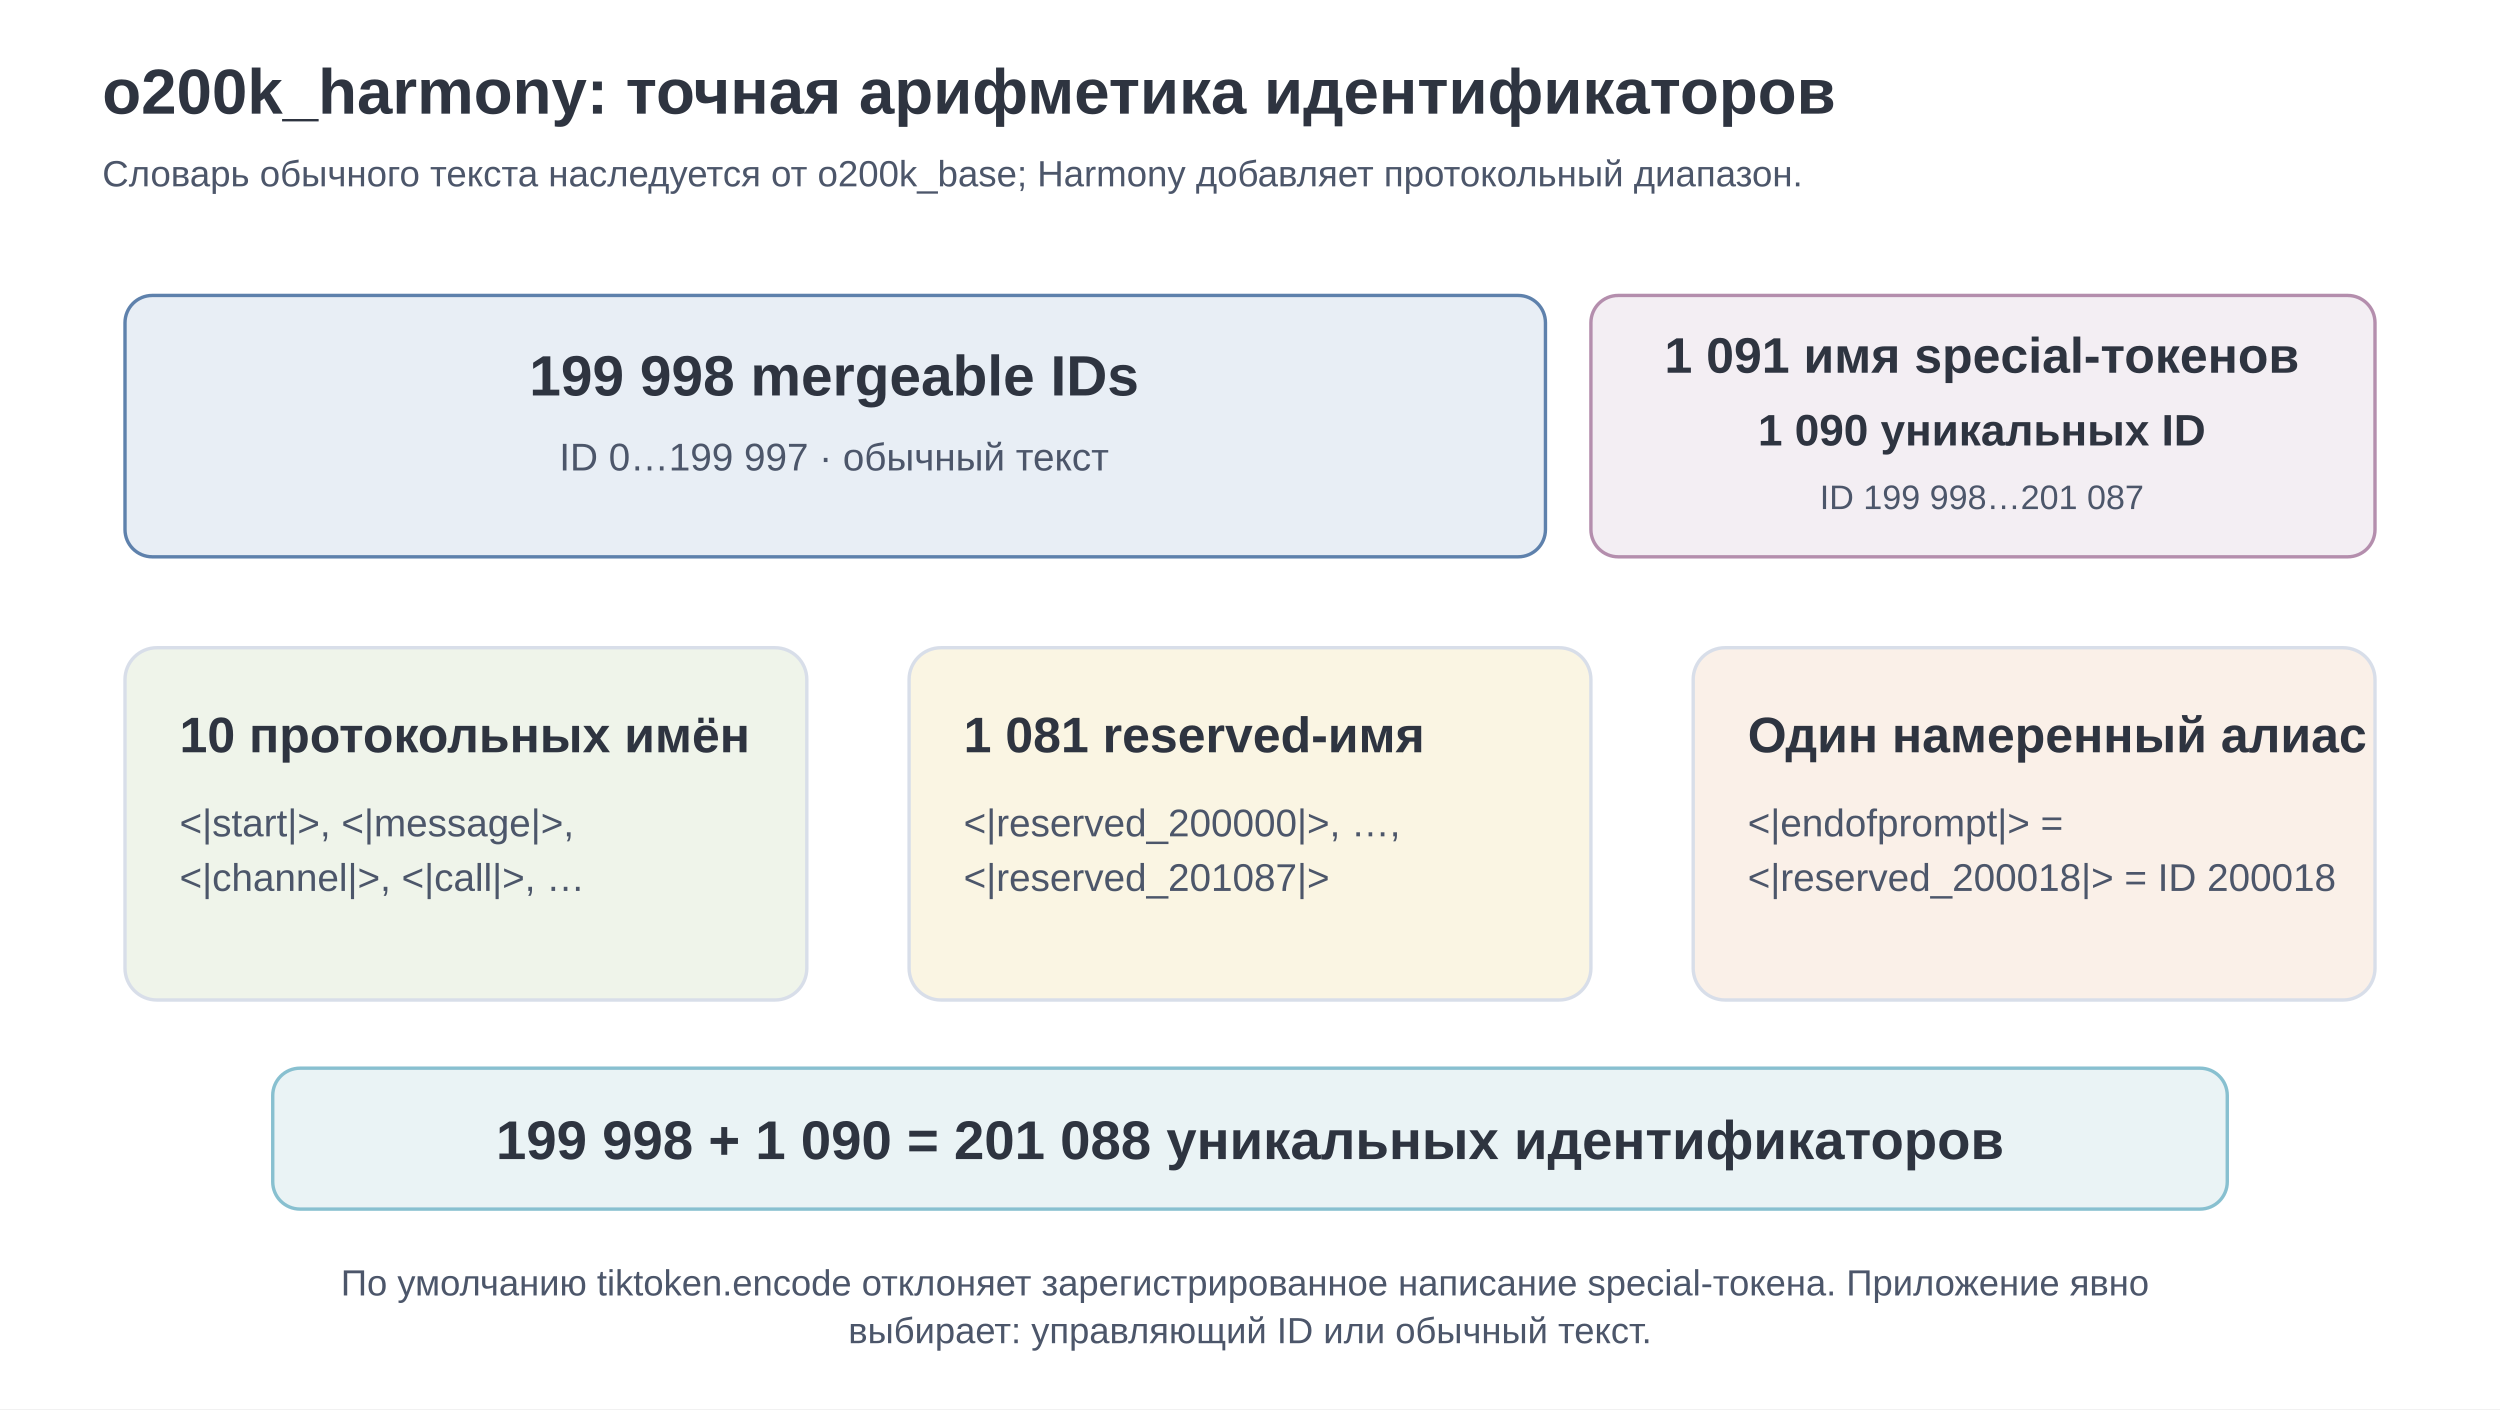
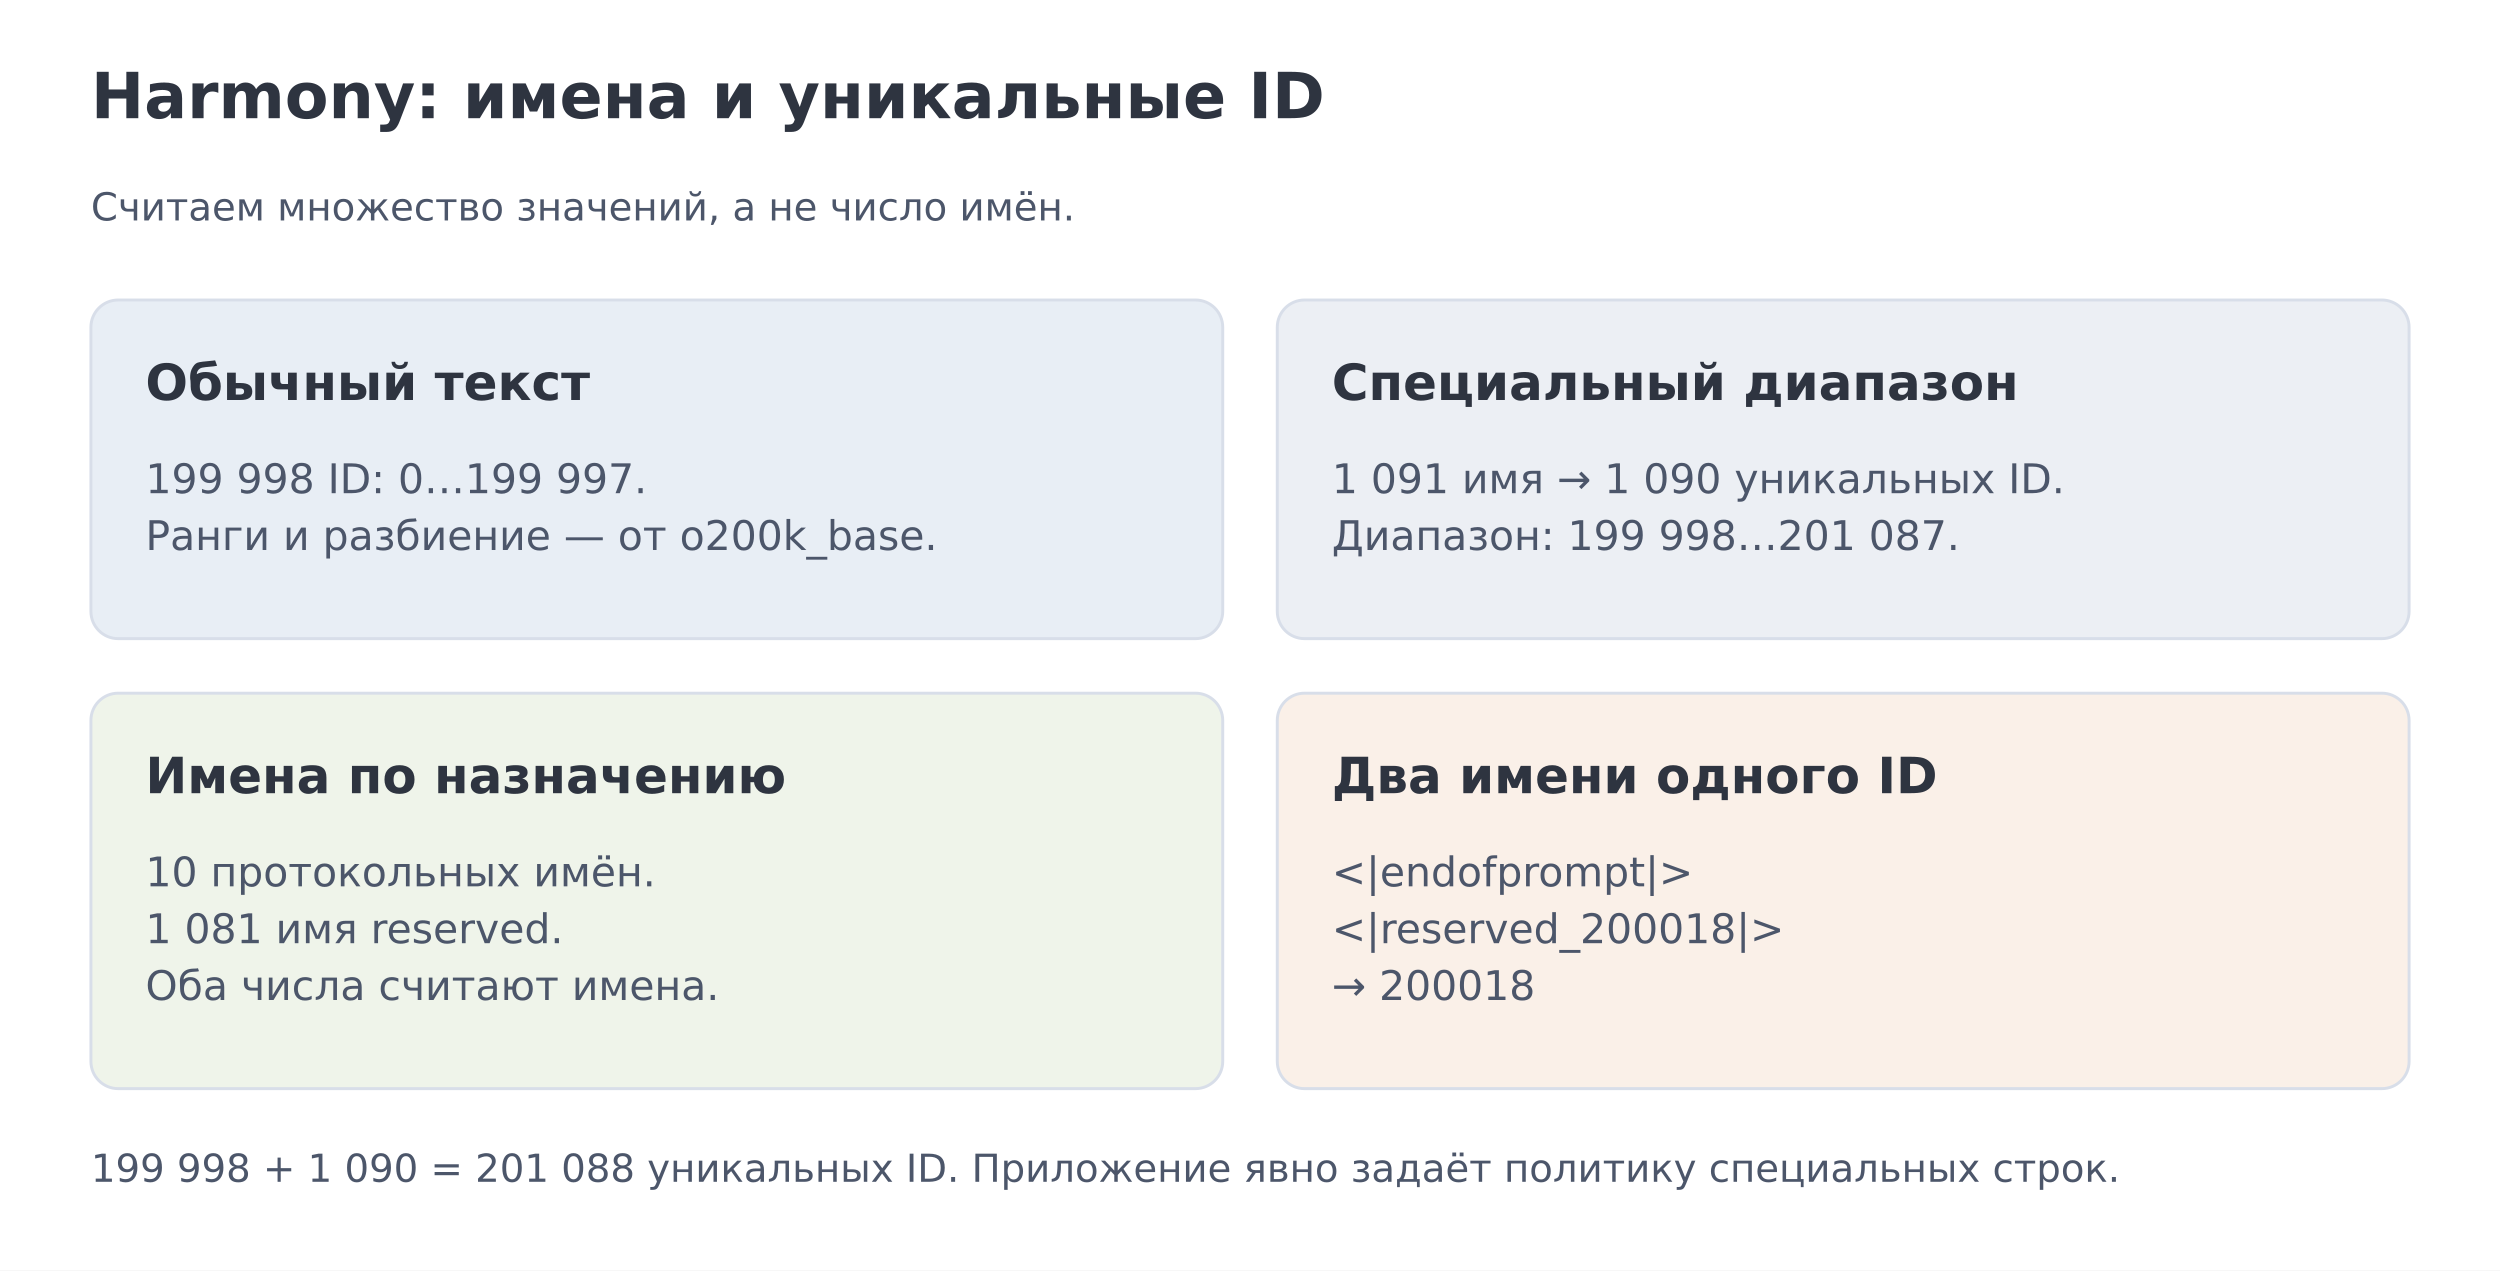
- <svg xmlns="http://www.w3.org/2000/svg" viewBox="0 0 1100 620" font-family="-apple-system, BlinkMacSystemFont, 'Segoe UI', 'Helvetica Neue', Arial, sans-serif">
-   <rect width="1100" height="620" fill="#FFFFFF" />
-   <text x="45" y="50" text-anchor="start" font-size="28" font-weight="700" fill="#2E3440">
-     <tspan x="45" dy="0">o200k_harmony: точная арифметика идентификаторов</tspan>
-   </text>
-   <text x="45" y="82" text-anchor="start" font-size="16.1" font-weight="400" fill="#4C566A">
-     <tspan x="45" dy="0">Словарь обычного текста наследуется от o200k_base; Harmony добавляет протокольный диапазон.</tspan>
-   </text>
-   <rect x="55" y="130" width="625" height="115" rx="12" fill="#E8EEF5" stroke="#5E81AC" stroke-width="1.5" />
-   <rect x="700" y="130" width="345" height="115" rx="12" fill="#F3EEF3" stroke="#B48EAD" stroke-width="1.5" />
-   <text x="367" y="174" text-anchor="middle" font-size="25" font-weight="700" fill="#2E3440">
-     <tspan x="367" dy="0">199 998 mergeable IDs</tspan>
-   </text>
-   <text x="367" y="207" text-anchor="middle" font-size="17" font-weight="400" fill="#4C566A">
-     <tspan x="367" dy="0">ID 0…199 997 · обычный текст</tspan>
-   </text>
-   <text x="872" y="164" text-anchor="middle" font-size="22" font-weight="700" fill="#2E3440">
-     <tspan x="872" dy="0">1 091 имя special-токенов</tspan>
-   </text>
-   <text x="872" y="196" text-anchor="middle" font-size="19.4" font-weight="700" fill="#2E3440">
-     <tspan x="872" dy="0">1 090 уникальных ID</tspan>
-   </text>
-   <text x="872" y="224" text-anchor="middle" font-size="15" font-weight="400" fill="#4C566A">
-     <tspan x="872" dy="0">ID 199 998…201 087</tspan>
-   </text>
-   <rect x="55" y="285" width="300" height="155" rx="14" fill="#EFF4EA" stroke="#D8DEE9" stroke-width="1.5" />
-   <text x="79" y="331" text-anchor="start" font-size="22" font-weight="700" fill="#2E3440">
-     <tspan x="79" dy="0">10 протокольных имён</tspan>
-   </text>
-   <text x="79" y="368" text-anchor="start" font-size="17" font-weight="400" fill="#4C566A">
-     <tspan x="79" dy="0">&lt;|start|&gt;, &lt;|message|&gt;,</tspan>
-     <tspan x="79" dy="24">&lt;|channel|&gt;, &lt;|call|&gt;, …</tspan>
-   </text>
-   <rect x="400" y="285" width="300" height="155" rx="14" fill="#FAF5E3" stroke="#D8DEE9" stroke-width="1.5" />
-   <text x="424" y="331" text-anchor="start" font-size="22" font-weight="700" fill="#2E3440">
-     <tspan x="424" dy="0">1 081 reserved-имя</tspan>
-   </text>
-   <text x="424" y="368" text-anchor="start" font-size="17" font-weight="400" fill="#4C566A">
-     <tspan x="424" dy="0">&lt;|reserved_200000|&gt;, …,</tspan>
-     <tspan x="424" dy="24">&lt;|reserved_201087|&gt;</tspan>
-   </text>
-   <rect x="745" y="285" width="300" height="155" rx="14" fill="#FAF0E8" stroke="#D8DEE9" stroke-width="1.5" />
-   <text x="769" y="331" text-anchor="start" font-size="22" font-weight="700" fill="#2E3440">
-     <tspan x="769" dy="0">Один намеренный алиас</tspan>
-   </text>
-   <text x="769" y="368" text-anchor="start" font-size="17" font-weight="400" fill="#4C566A">
-     <tspan x="769" dy="0">&lt;|endofprompt|&gt; =</tspan>
-     <tspan x="769" dy="24">&lt;|reserved_200018|&gt; = ID 200018</tspan>
-   </text>
-   <rect x="120" y="470" width="860" height="62" rx="12" fill="#EAF3F5" stroke="#88C0D0" stroke-width="1.5" />
-   <text x="550" y="510" text-anchor="middle" font-size="24" font-weight="700" fill="#2E3440">
-     <tspan x="550" dy="0">199 998 + 1 090 = 201 088 уникальных идентификаторов</tspan>
-   </text>
-   <text x="550" y="570" text-anchor="middle" font-size="16" font-weight="400" fill="#4C566A">
-     <tspan x="550" dy="0">По умолчанию tiktoken.encode отклоняет зарегистрированное написание special-токена. Приложение явно</tspan>
-     <tspan x="550" dy="21">выбирает: управляющий ID или обычный текст.</tspan>
-   </text>
+ <svg xmlns="http://www.w3.org/2000/svg" width="1100" height="559" viewBox="0 0 1100 559">
+   <rect width="1100" height="559" fill="#FFFFFF" />
+   <defs>
+     <marker id="arrow" viewBox="0 0 10 10" refX="9" refY="5" markerWidth="6" markerHeight="6" orient="auto">
+       <path d="M1 1 L9 5 L1 9 Z" fill="#4C566A" />
+     </marker>
+   </defs>
+   <text x="40" y="52" font-family="DejaVu Sans, Arial, sans-serif" font-size="28" font-weight="700" fill="#2E3440" text-anchor="start">Harmony: имена и уникальные ID</text>
+   <text x="40" y="97" font-family="DejaVu Sans, Arial, sans-serif" font-size="17" font-weight="400" fill="#4C566A" text-anchor="start">Считаем множество значений, а не число имён.</text>
+   <rect x="40.0" y="132" width="498.0" height="149" rx="12" fill="#E8EEF5" stroke="#D8DEE9" stroke-width="1.3" />
+   <text x="64.0" y="176" font-family="DejaVu Sans, Arial, sans-serif" font-size="22" font-weight="700" fill="#2E3440" text-anchor="start">Обычный текст</text>
+   <text x="64.0" y="217" font-family="DejaVu Sans, Arial, sans-serif" font-size="18" font-weight="400" fill="#4C566A" text-anchor="start">199 998 ID: 0…199 997.</text>
+   <text x="64.0" y="242" font-family="DejaVu Sans, Arial, sans-serif" font-size="18" font-weight="400" fill="#4C566A" text-anchor="start">Ранги и разбиение — от o200k_base.</text>
+   <rect x="562.0" y="132" width="498.0" height="149" rx="12" fill="#ECEFF4" stroke="#D8DEE9" stroke-width="1.3" />
+   <text x="586.0" y="176" font-family="DejaVu Sans, Arial, sans-serif" font-size="22" font-weight="700" fill="#2E3440" text-anchor="start">Специальный диапазон</text>
+   <text x="586.0" y="217" font-family="DejaVu Sans, Arial, sans-serif" font-size="18" font-weight="400" fill="#4C566A" text-anchor="start">1 091 имя → 1 090 уникальных ID.</text>
+   <text x="586.0" y="242" font-family="DejaVu Sans, Arial, sans-serif" font-size="18" font-weight="400" fill="#4C566A" text-anchor="start">Диапазон: 199 998…201 087.</text>
+   <rect x="40.0" y="305" width="498.0" height="174" rx="12" fill="#EFF4EA" stroke="#D8DEE9" stroke-width="1.3" />
+   <text x="64.0" y="349" font-family="DejaVu Sans, Arial, sans-serif" font-size="22" font-weight="700" fill="#2E3440" text-anchor="start">Имена по назначению</text>
+   <text x="64.0" y="390" font-family="DejaVu Sans, Arial, sans-serif" font-size="18" font-weight="400" fill="#4C566A" text-anchor="start">10 протокольных имён.</text>
+   <text x="64.0" y="415" font-family="DejaVu Sans, Arial, sans-serif" font-size="18" font-weight="400" fill="#4C566A" text-anchor="start">1 081 имя reserved.</text>
+   <text x="64.0" y="440" font-family="DejaVu Sans, Arial, sans-serif" font-size="18" font-weight="400" fill="#4C566A" text-anchor="start">Оба числа считают имена.</text>
+   <rect x="562.0" y="305" width="498.0" height="174" rx="12" fill="#FAF0E8" stroke="#D8DEE9" stroke-width="1.3" />
+   <text x="586.0" y="349" font-family="DejaVu Sans, Arial, sans-serif" font-size="22" font-weight="700" fill="#2E3440" text-anchor="start">Два имени одного ID</text>
+   <text x="586.0" y="390" font-family="DejaVu Sans, Arial, sans-serif" font-size="18" font-weight="400" fill="#4C566A" text-anchor="start">&lt;|endofprompt|&gt;</text>
+   <text x="586.0" y="415" font-family="DejaVu Sans, Arial, sans-serif" font-size="18" font-weight="400" fill="#4C566A" text-anchor="start">&lt;|reserved_200018|&gt;</text>
+   <text x="586.0" y="440" font-family="DejaVu Sans, Arial, sans-serif" font-size="18" font-weight="400" fill="#4C566A" text-anchor="start">→ 200018</text>
+   <text x="40" y="520" font-family="DejaVu Sans, Arial, sans-serif" font-size="17" font-weight="400" fill="#4C566A" text-anchor="start">199 998 + 1 090 = 201 088 уникальных ID. Приложение явно задаёт политику специальных строк.</text>
</svg>
